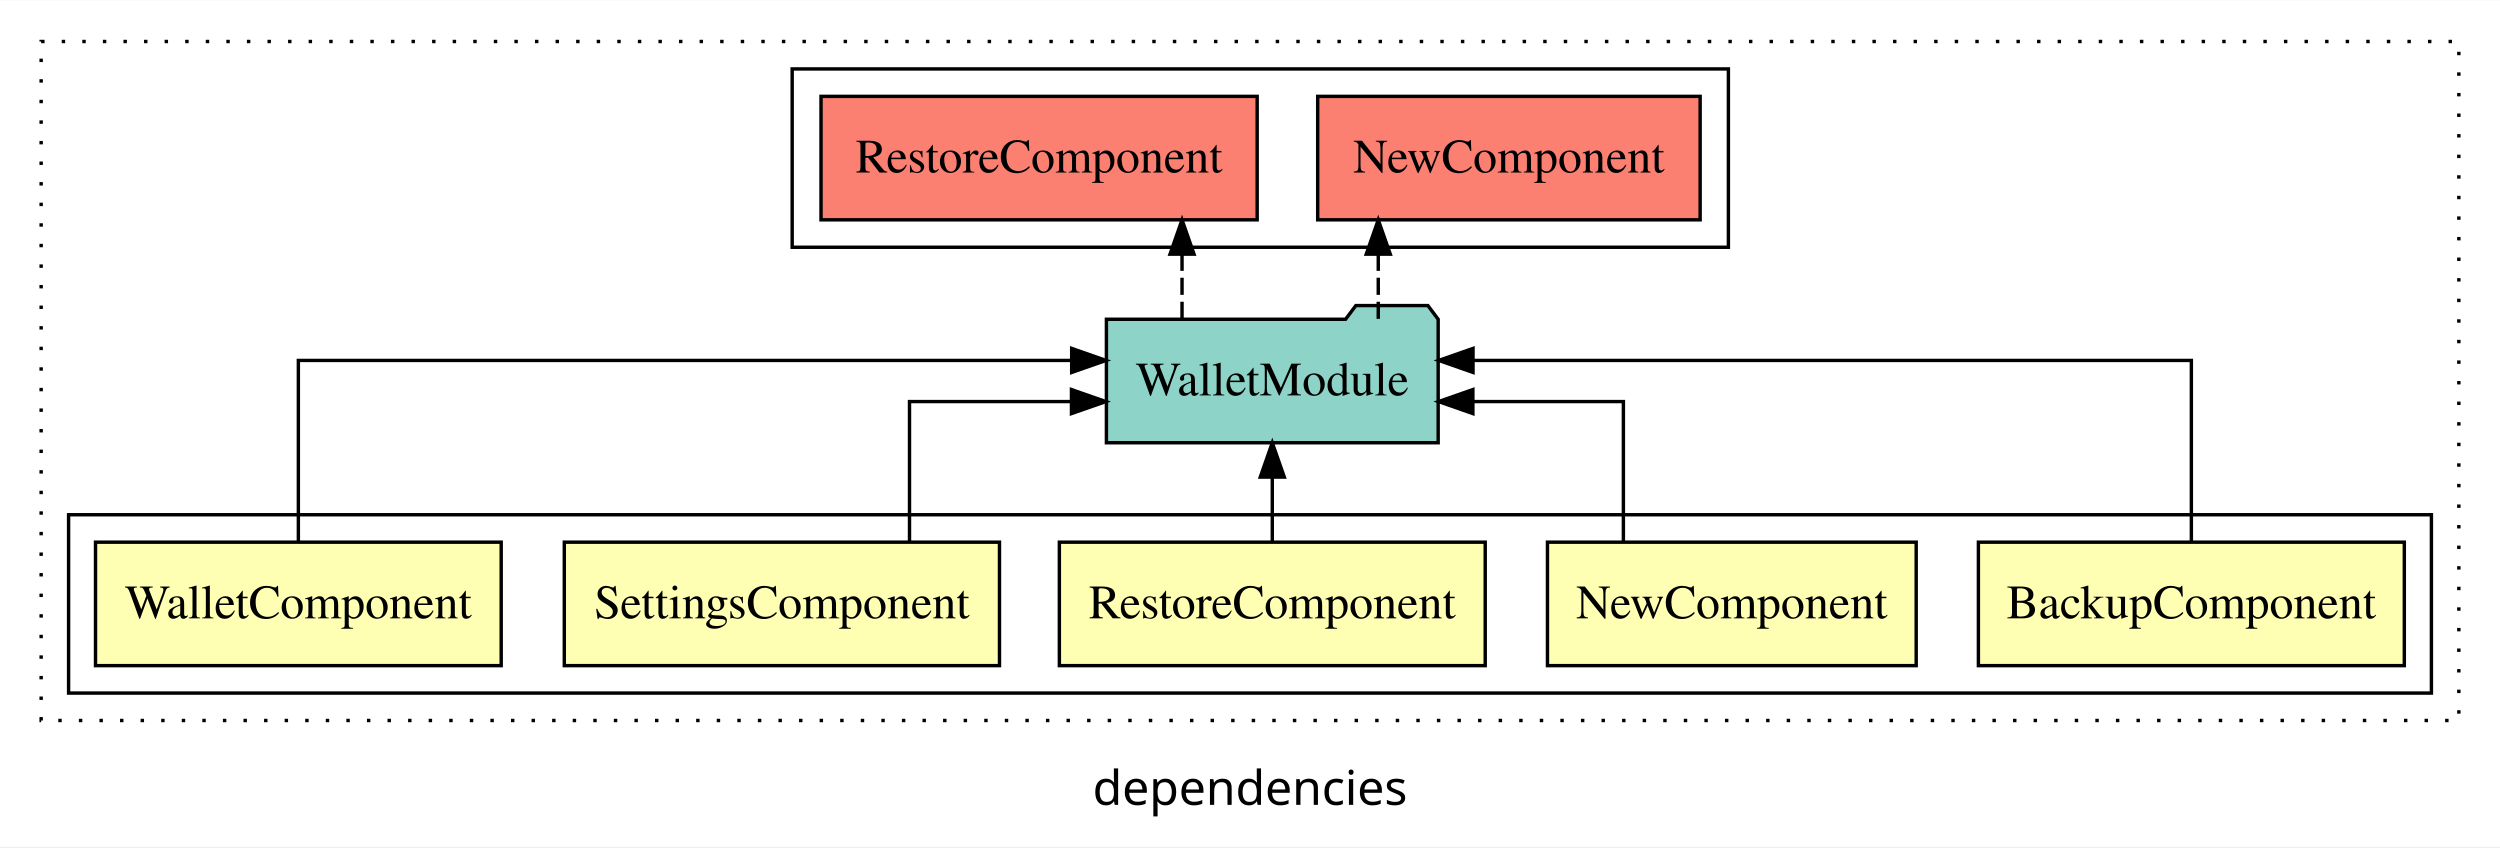
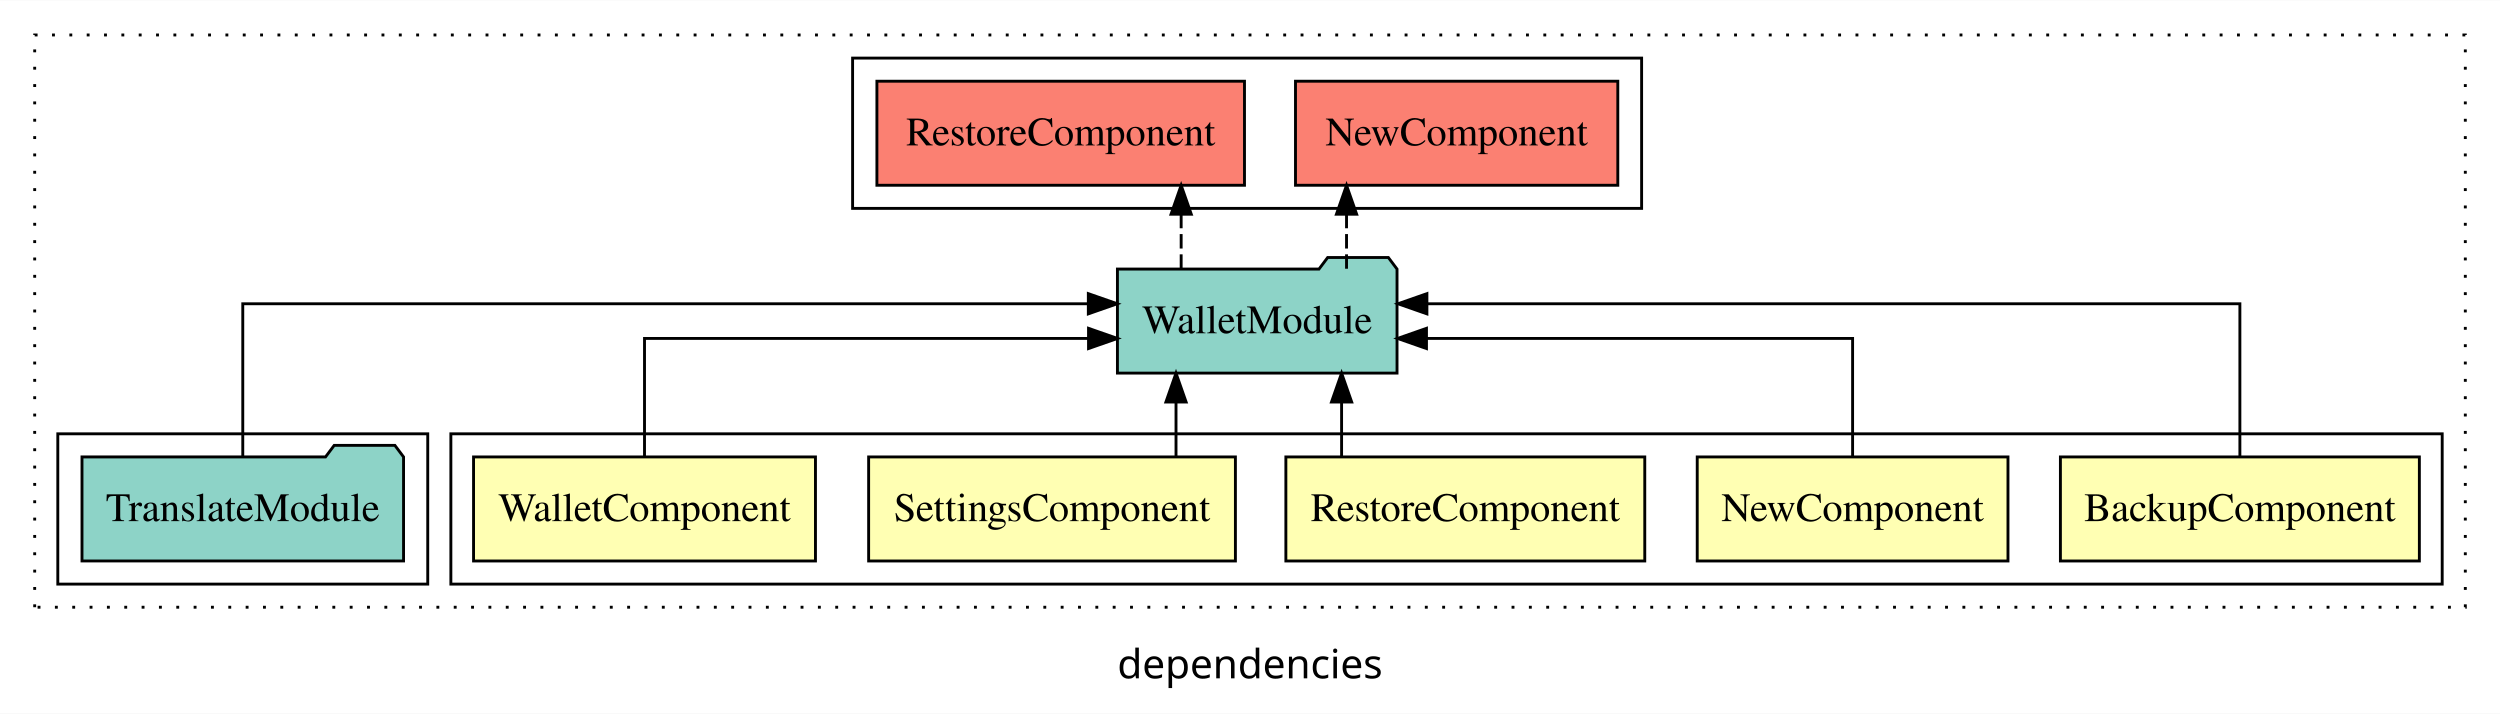
- <svg xmlns="http://www.w3.org/2000/svg" width="729pt" height="247pt" viewBox="0.00 0.00 729.00 246.80">
+ <svg xmlns="http://www.w3.org/2000/svg" width="865pt" height="247pt" viewBox="0.00 0.00 865.00 246.80">
  <g id="graph0" class="graph" transform="scale(1 1) rotate(0) translate(4 242.8)">
-     <polygon fill="white" stroke="transparent" points="-4,4 -4,-242.8 725,-242.8 725,4 -4,4" />
-     <text text-anchor="middle" x="360.5" y="-8.2" font-family="sans-serif" font-size="14.00">dependencies</text>
+     <polygon fill="white" stroke="transparent" points="-4,4 -4,-242.8 861,-242.8 861,4 -4,4" />
+     <text text-anchor="middle" x="428.5" y="-8.2" font-family="sans-serif" font-size="14.00">dependencies</text>
    <g id="clust1" class="cluster">
-       <polygon fill="none" stroke="black" stroke-dasharray="1,5" points="8,-32.8 8,-230.8 713,-230.8 713,-32.8 8,-32.8" />
+       <polygon fill="none" stroke="black" stroke-dasharray="1,5" points="8,-32.8 8,-230.8 849,-230.8 849,-32.8 8,-32.8" />
    </g>
    <g id="clust2" class="cluster">
-       <polygon fill="none" stroke="black" points="16,-40.8 16,-92.8 705,-92.8 705,-40.8 16,-40.8" />
+       <polygon fill="none" stroke="black" points="152,-40.8 152,-92.8 841,-92.8 841,-40.8 152,-40.8" />
+     </g>
+     <g id="clust8" class="cluster">
+       <polygon fill="none" stroke="black" points="16,-40.8 16,-92.8 144,-92.8 144,-40.8 16,-40.8" />
    </g>
    <g id="clust9" class="cluster">
-       <polygon fill="none" stroke="black" points="227,-170.8 227,-222.8 500,-222.8 500,-170.8 227,-170.8" />
+       <polygon fill="none" stroke="black" points="291,-170.8 291,-222.8 564,-222.8 564,-170.8 291,-170.8" />
    </g>
    <g id="node1" class="node">
-       <polygon fill="#ffffb3" stroke="black" points="697.1,-84.8 572.9,-84.8 572.9,-48.8 697.1,-48.8 697.1,-84.8" />
-       <text text-anchor="middle" x="635" y="-62.6" font-family="Times,serif" font-size="14.00">BackupComponent</text>
+       <polygon fill="#ffffb3" stroke="black" points="833.1,-84.8 708.9,-84.8 708.9,-48.8 833.1,-48.8 833.1,-84.8" />
+       <text text-anchor="middle" x="771" y="-62.6" font-family="Times,serif" font-size="14.00">BackupComponent</text>
    </g>
    <g id="node6" class="node">
-       <polygon fill="#8dd3c7" stroke="black" points="415.37,-149.8 412.37,-153.8 391.37,-153.8 388.37,-149.8 318.63,-149.8 318.63,-113.8 415.37,-113.8 415.37,-149.8" />
-       <text text-anchor="middle" x="367" y="-127.6" font-family="Times,serif" font-size="14.00">WalletModule</text>
+       <polygon fill="#8dd3c7" stroke="black" points="479.37,-149.8 476.37,-153.8 455.37,-153.8 452.37,-149.8 382.63,-149.8 382.63,-113.8 479.37,-113.8 479.37,-149.8" />
+       <text text-anchor="middle" x="431" y="-127.6" font-family="Times,serif" font-size="14.00">WalletModule</text>
    </g>
    <g id="edge1" class="edge">
-       <path fill="none" stroke="black" d="M635,-85.08C635,-106.12 635,-137.8 635,-137.8 635,-137.8 425.53,-137.8 425.53,-137.8" />
-       <polygon fill="black" stroke="black" points="425.53,-134.3 415.53,-137.8 425.53,-141.3 425.53,-134.3" />
+       <path fill="none" stroke="black" d="M771,-85.08C771,-106.12 771,-137.8 771,-137.8 771,-137.8 489.71,-137.8 489.71,-137.8" />
+       <polygon fill="black" stroke="black" points="489.71,-134.3 479.71,-137.8 489.71,-141.3 489.71,-134.3" />
    </g>
    <g id="node2" class="node">
-       <polygon fill="#ffffb3" stroke="black" points="554.76,-84.8 447.24,-84.8 447.24,-48.8 554.76,-48.8 554.76,-84.8" />
-       <text text-anchor="middle" x="501" y="-62.6" font-family="Times,serif" font-size="14.00">NewComponent</text>
+       <polygon fill="#ffffb3" stroke="black" points="690.76,-84.8 583.24,-84.8 583.24,-48.8 690.76,-48.8 690.76,-84.8" />
+       <text text-anchor="middle" x="637" y="-62.6" font-family="Times,serif" font-size="14.00">NewComponent</text>
    </g>
    <g id="edge2" class="edge">
-       <path fill="none" stroke="black" d="M469.38,-84.82C469.38,-102.17 469.38,-125.8 469.38,-125.8 469.38,-125.8 425.49,-125.8 425.49,-125.8" />
-       <polygon fill="black" stroke="black" points="425.49,-122.3 415.49,-125.8 425.49,-129.3 425.49,-122.3" />
+       <path fill="none" stroke="black" d="M637,-84.82C637,-102.17 637,-125.8 637,-125.8 637,-125.8 489.56,-125.8 489.56,-125.8" />
+       <polygon fill="black" stroke="black" points="489.56,-122.3 479.56,-125.8 489.56,-129.3 489.56,-122.3" />
    </g>
    <g id="node3" class="node">
-       <polygon fill="#ffffb3" stroke="black" points="429.09,-84.8 304.91,-84.8 304.91,-48.8 429.09,-48.8 429.09,-84.8" />
-       <text text-anchor="middle" x="367" y="-62.6" font-family="Times,serif" font-size="14.00">RestoreComponent</text>
+       <polygon fill="#ffffb3" stroke="black" points="565.09,-84.8 440.91,-84.8 440.91,-48.8 565.09,-48.8 565.09,-84.8" />
+       <text text-anchor="middle" x="503" y="-62.6" font-family="Times,serif" font-size="14.00">RestoreComponent</text>
    </g>
    <g id="edge3" class="edge">
-       <path fill="none" stroke="black" d="M367,-84.91C367,-84.91 367,-103.79 367,-103.79" />
-       <polygon fill="black" stroke="black" points="363.5,-103.79 367,-113.79 370.5,-103.79 363.5,-103.79" />
+       <path fill="none" stroke="black" d="M460.19,-84.91C460.19,-84.91 460.19,-103.79 460.19,-103.79" />
+       <polygon fill="black" stroke="black" points="456.69,-103.79 460.19,-113.79 463.69,-103.79 456.69,-103.79" />
    </g>
    <g id="node4" class="node">
-       <polygon fill="#ffffb3" stroke="black" points="287.45,-84.8 160.55,-84.8 160.55,-48.8 287.45,-48.8 287.45,-84.8" />
-       <text text-anchor="middle" x="224" y="-62.6" font-family="Times,serif" font-size="14.00">SettingsComponent</text>
+       <polygon fill="#ffffb3" stroke="black" points="423.45,-84.8 296.55,-84.8 296.55,-48.8 423.45,-48.8 423.45,-84.8" />
+       <text text-anchor="middle" x="360" y="-62.6" font-family="Times,serif" font-size="14.00">SettingsComponent</text>
    </g>
    <g id="edge4" class="edge">
-       <path fill="none" stroke="black" d="M261.21,-84.82C261.21,-102.17 261.21,-125.8 261.21,-125.8 261.21,-125.8 308.44,-125.8 308.44,-125.8" />
-       <polygon fill="black" stroke="black" points="308.44,-129.3 318.44,-125.8 308.44,-122.3 308.44,-129.3" />
+       <path fill="none" stroke="black" d="M402.9,-84.91C402.9,-84.91 402.9,-103.79 402.9,-103.79" />
+       <polygon fill="black" stroke="black" points="399.4,-103.79 402.9,-113.79 406.4,-103.79 399.4,-103.79" />
    </g>
    <g id="node5" class="node">
-       <polygon fill="#ffffb3" stroke="black" points="142.15,-84.8 23.85,-84.8 23.85,-48.8 142.15,-48.8 142.15,-84.8" />
-       <text text-anchor="middle" x="83" y="-62.6" font-family="Times,serif" font-size="14.00">WalletComponent</text>
+       <polygon fill="#ffffb3" stroke="black" points="278.15,-84.8 159.85,-84.8 159.85,-48.8 278.15,-48.8 278.15,-84.8" />
+       <text text-anchor="middle" x="219" y="-62.6" font-family="Times,serif" font-size="14.00">WalletComponent</text>
    </g>
    <g id="edge5" class="edge">
-       <path fill="none" stroke="black" d="M83,-85.08C83,-106.12 83,-137.8 83,-137.8 83,-137.8 308.5,-137.8 308.5,-137.8" />
-       <polygon fill="black" stroke="black" points="308.5,-141.3 318.5,-137.8 308.5,-134.3 308.5,-141.3" />
+       <path fill="none" stroke="black" d="M219,-84.82C219,-102.17 219,-125.8 219,-125.8 219,-125.8 372.63,-125.8 372.63,-125.8" />
+       <polygon fill="black" stroke="black" points="372.63,-129.3 382.63,-125.8 372.63,-122.3 372.63,-129.3" />
+     </g>
+     <g id="node8" class="node">
+       <polygon fill="#fb8072" stroke="black" points="555.76,-214.8 444.24,-214.8 444.24,-178.8 555.76,-178.8 555.76,-214.8" />
+       <text text-anchor="middle" x="500" y="-192.6" font-family="Times,serif" font-size="14.00">NewComponent </text>
+     </g>
+     <g id="edge7" class="edge">
+       <path fill="none" stroke="black" stroke-dasharray="5,2" d="M461.9,-149.91C461.9,-149.91 461.9,-168.79 461.9,-168.79" />
+       <polygon fill="black" stroke="black" points="458.4,-168.79 461.9,-178.79 465.4,-168.79 458.4,-168.79" />
+     </g>
+     <g id="node9" class="node">
+       <polygon fill="#fb8072" stroke="black" points="426.59,-214.8 299.41,-214.8 299.41,-178.8 426.59,-178.8 426.59,-214.8" />
+       <text text-anchor="middle" x="363" y="-192.6" font-family="Times,serif" font-size="14.00">RestoreComponent </text>
+     </g>
+     <g id="edge8" class="edge">
+       <path fill="none" stroke="black" stroke-dasharray="5,2" d="M404.68,-149.91C404.68,-149.91 404.68,-168.79 404.68,-168.79" />
+       <polygon fill="black" stroke="black" points="401.18,-168.79 404.68,-178.79 408.18,-168.79 401.18,-168.79" />
    </g>
    <g id="node7" class="node">
-       <polygon fill="#fb8072" stroke="black" points="491.76,-214.8 380.24,-214.8 380.24,-178.8 491.76,-178.8 491.76,-214.8" />
-       <text text-anchor="middle" x="436" y="-192.6" font-family="Times,serif" font-size="14.00">NewComponent </text>
+       <polygon fill="#8dd3c7" stroke="black" points="135.63,-84.8 132.63,-88.8 111.63,-88.8 108.63,-84.8 24.37,-84.8 24.37,-48.8 135.63,-48.8 135.63,-84.8" />
+       <text text-anchor="middle" x="80" y="-62.6" font-family="Times,serif" font-size="14.00">TranslateModule</text>
    </g>
    <g id="edge6" class="edge">
-       <path fill="none" stroke="black" stroke-dasharray="5,2" d="M397.9,-149.91C397.9,-149.91 397.9,-168.79 397.9,-168.79" />
-       <polygon fill="black" stroke="black" points="394.4,-168.79 397.9,-178.79 401.4,-168.79 394.4,-168.79" />
-     </g>
-     <g id="node8" class="node">
-       <polygon fill="#fb8072" stroke="black" points="362.59,-214.8 235.41,-214.8 235.41,-178.8 362.59,-178.8 362.59,-214.8" />
-       <text text-anchor="middle" x="299" y="-192.6" font-family="Times,serif" font-size="14.00">RestoreComponent </text>
-     </g>
-     <g id="edge7" class="edge">
-       <path fill="none" stroke="black" stroke-dasharray="5,2" d="M340.68,-149.91C340.68,-149.91 340.68,-168.79 340.68,-168.79" />
-       <polygon fill="black" stroke="black" points="337.18,-168.79 340.68,-178.79 344.18,-168.79 337.18,-168.79" />
+       <path fill="none" stroke="black" d="M80,-85.08C80,-106.12 80,-137.8 80,-137.8 80,-137.8 372.56,-137.8 372.56,-137.8" />
+       <polygon fill="black" stroke="black" points="372.56,-141.3 382.56,-137.8 372.56,-134.3 372.56,-141.3" />
    </g>
  </g>
</svg>
